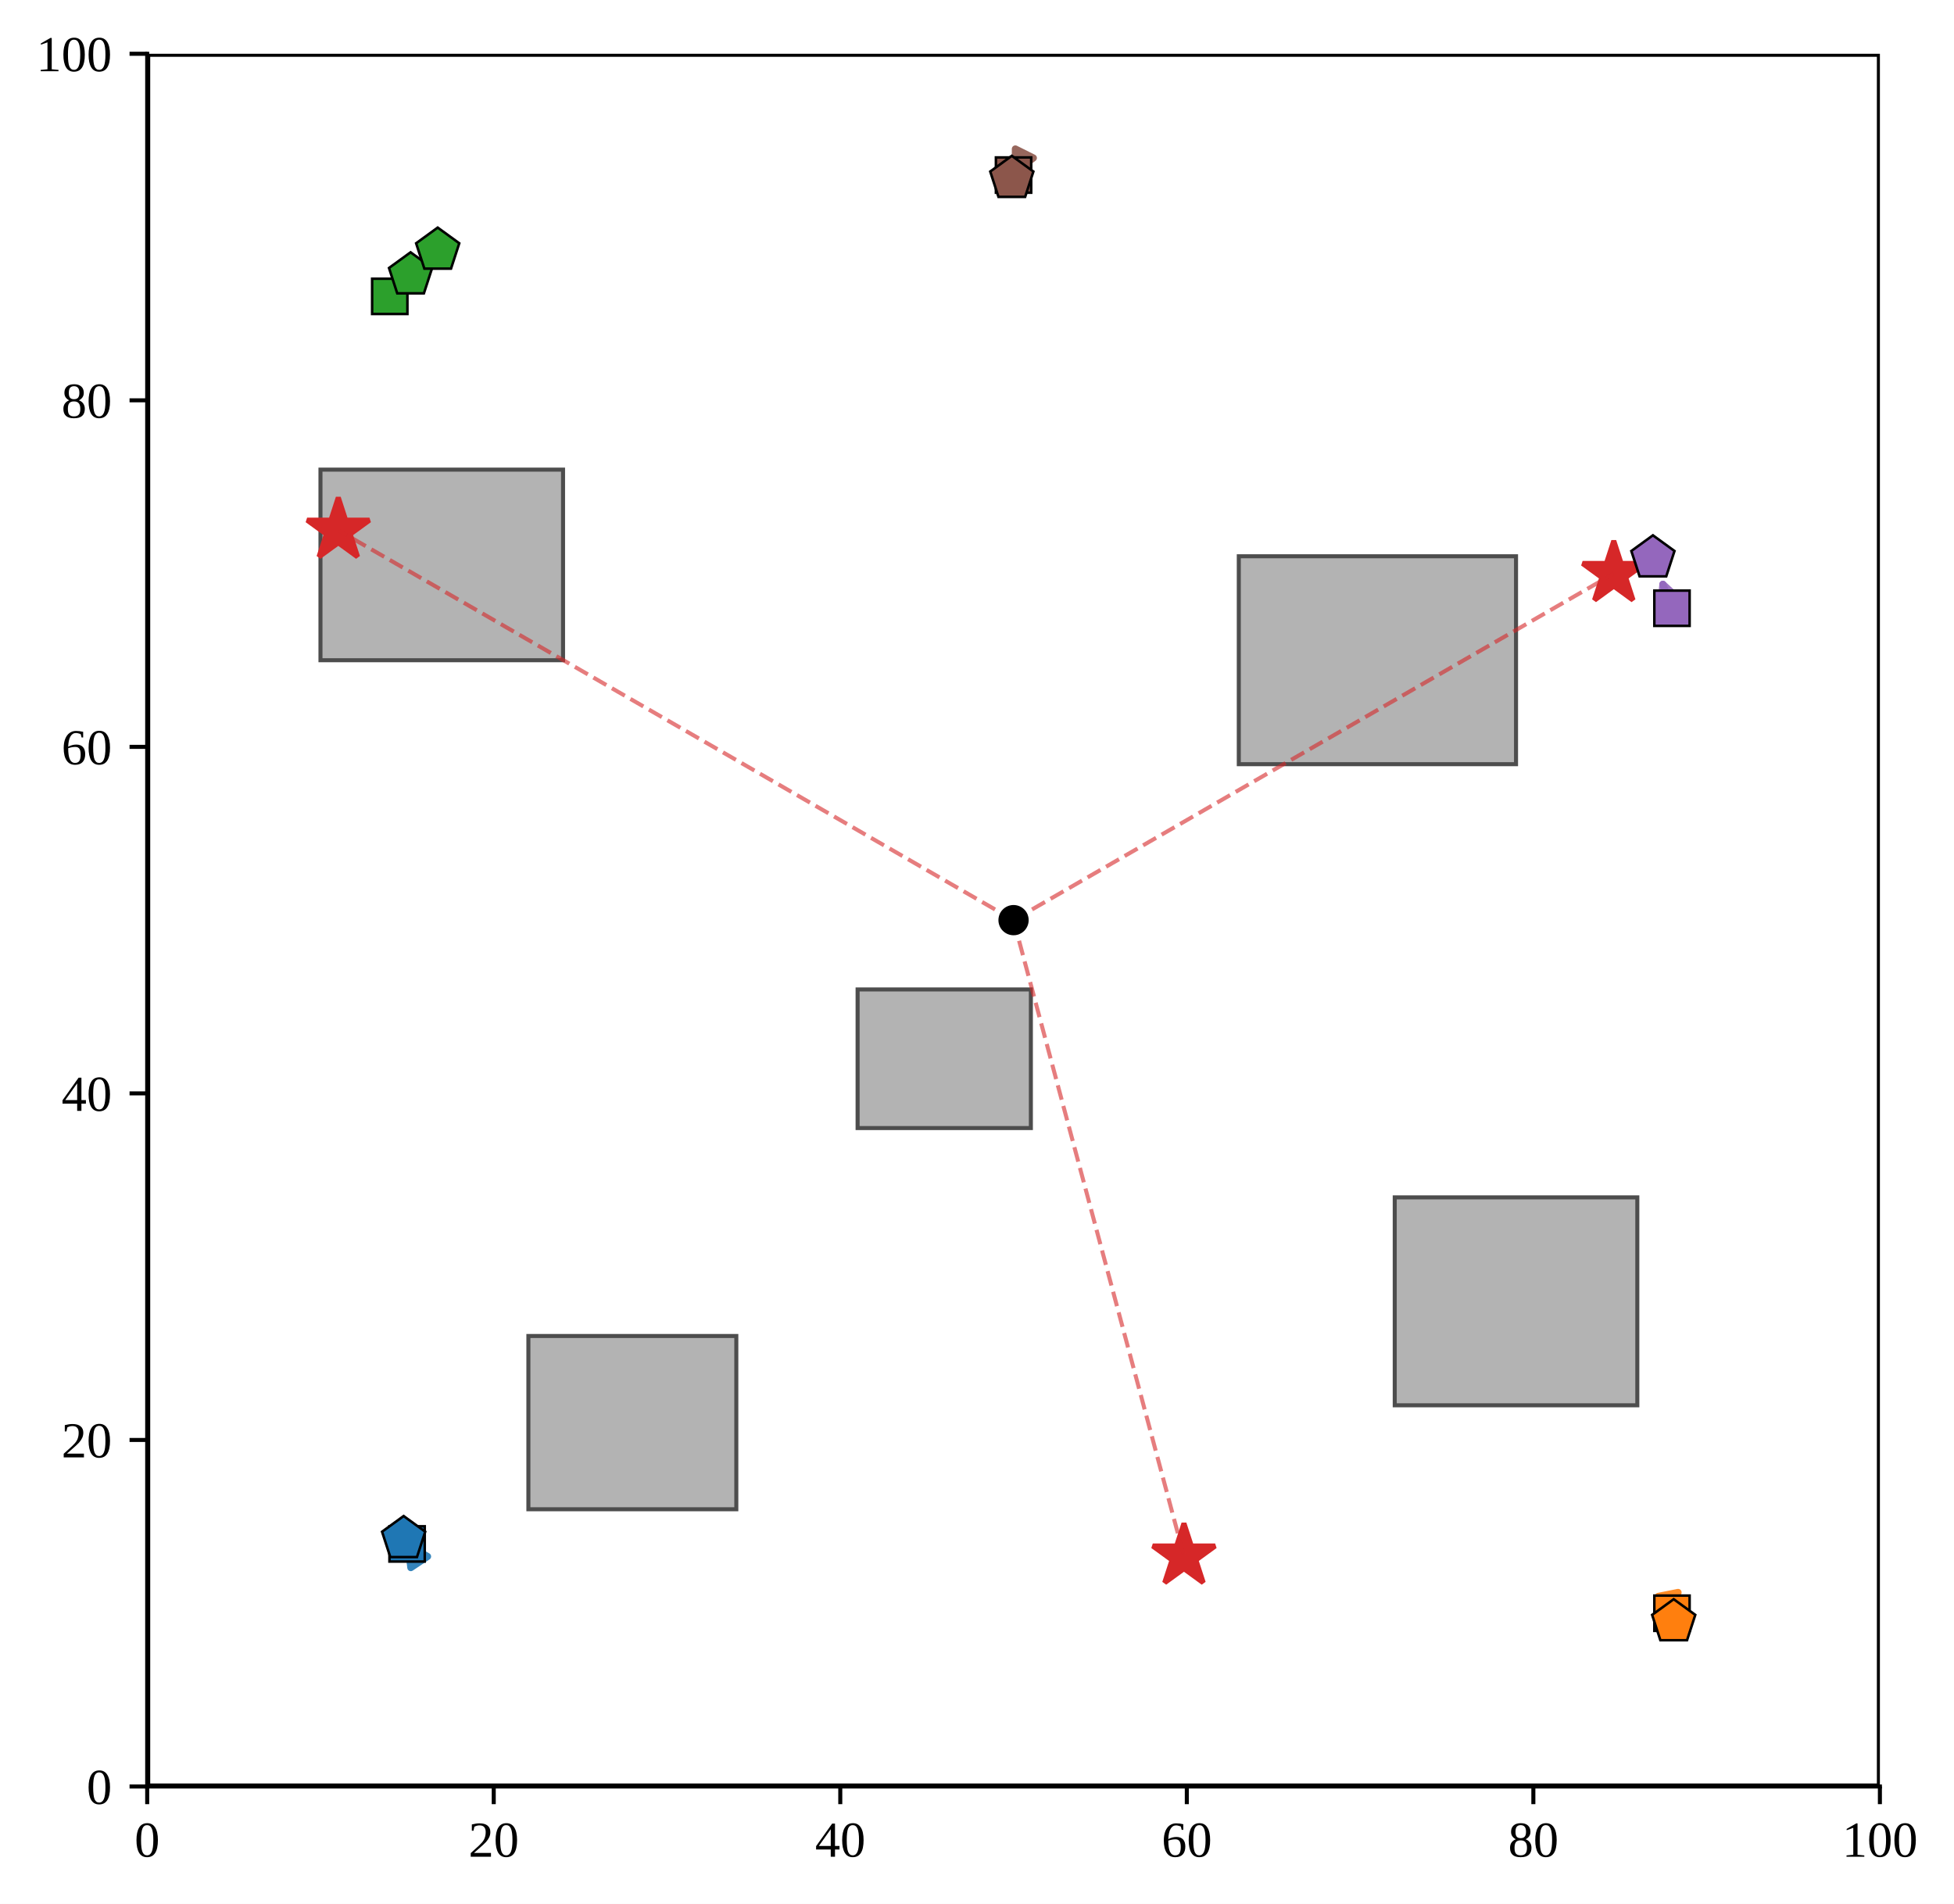
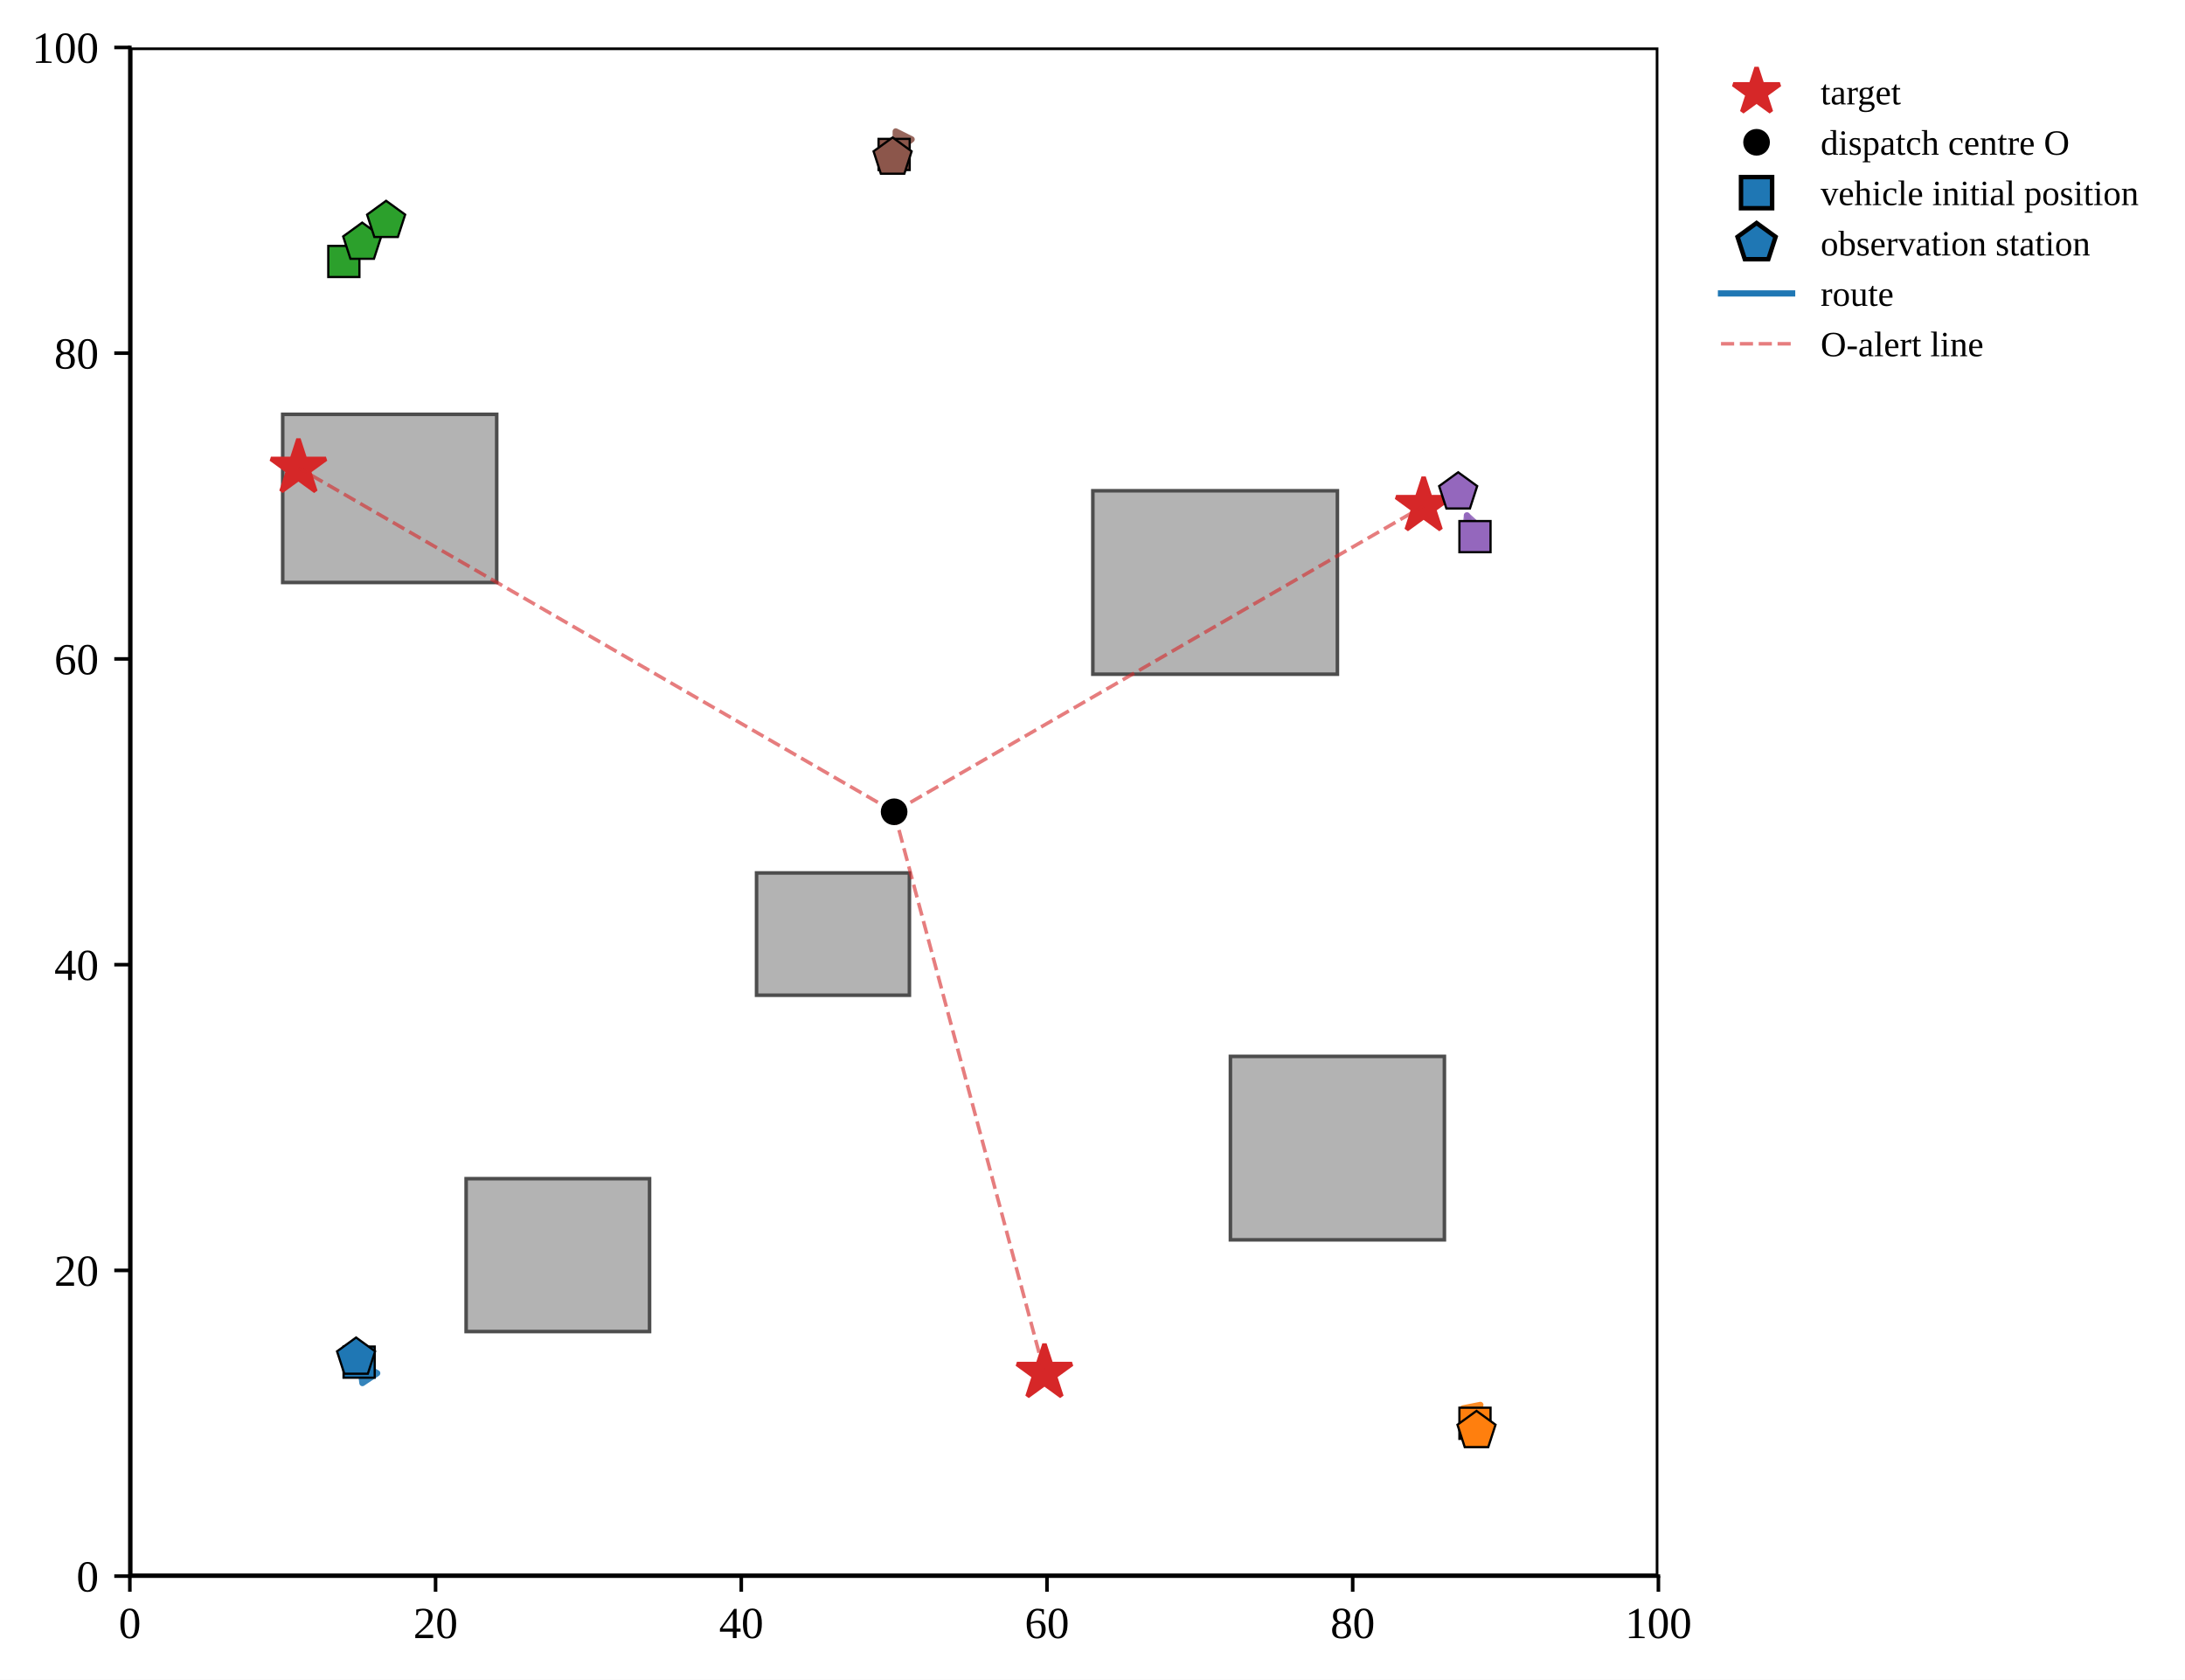
- <svg xmlns="http://www.w3.org/2000/svg" xmlns:xlink="http://www.w3.org/1999/xlink" width="387.628pt" height="377.687pt" viewBox="0 0 387.628 377.687" version="1.1">
+ <svg xmlns="http://www.w3.org/2000/svg" xmlns:xlink="http://www.w3.org/1999/xlink" width="491.346pt" height="377.687pt" viewBox="0 0 491.346 377.687" version="1.1">
  <defs>
    <style type="text/css">*{stroke-linejoin: round; stroke-linecap: butt}</style>
  </defs>
  <g id="figure_1">
    <g id="patch_1">
-       <path d="M 0 377.687  L 387.628 377.687  L 387.628 0  L 0 0  z " style="fill: #ffffff" />
+       <path d="M 0 377.687  L 491.346 377.687  L 491.346 0  L 0 0  z " style="fill: #ffffff" />
    </g>
    <g id="axes_1">
      <g id="patch_2">
        <path d="M 29.2 354.395  L 372.928 354.395  L 372.928 10.667  L 29.2 10.667  z " style="fill: #ffffff" />
      </g>
      <g id="patch_3">
-         <path d="M 104.82 299.398  L 146.068 299.398  L 146.068 265.026  L 104.82 265.026  z " clip-path="url(#p3e6414b3bb)" style="fill: #b3b3b3; stroke: #4d4d4d; stroke-width: 0.8; stroke-linejoin: miter" />
+         <path d="M 104.82 299.398  L 146.068 299.398  L 146.068 265.026  L 104.82 265.026  z " clip-path="url(#p044552a181)" style="fill: #b3b3b3; stroke: #4d4d4d; stroke-width: 0.8; stroke-linejoin: miter" />
      </g>
      <g id="patch_4">
-         <path d="M 245.749 151.595  L 300.745 151.595  L 300.745 110.348  L 245.749 110.348  z " clip-path="url(#p3e6414b3bb)" style="fill: #b3b3b3; stroke: #4d4d4d; stroke-width: 0.8; stroke-linejoin: miter" />
+         <path d="M 245.749 151.595  L 300.745 151.595  L 300.745 110.348  L 245.749 110.348  z " clip-path="url(#p044552a181)" style="fill: #b3b3b3; stroke: #4d4d4d; stroke-width: 0.8; stroke-linejoin: miter" />
      </g>
      <g id="patch_5">
-         <path d="M 63.573 130.972  L 111.695 130.972  L 111.695 93.162  L 63.573 93.162  z " clip-path="url(#p3e6414b3bb)" style="fill: #b3b3b3; stroke: #4d4d4d; stroke-width: 0.8; stroke-linejoin: miter" />
+         <path d="M 63.573 130.972  L 111.695 130.972  L 111.695 93.162  L 63.573 93.162  z " clip-path="url(#p044552a181)" style="fill: #b3b3b3; stroke: #4d4d4d; stroke-width: 0.8; stroke-linejoin: miter" />
      </g>
      <g id="patch_6">
-         <path d="M 276.684 278.775  L 324.806 278.775  L 324.806 237.527  L 276.684 237.527  z " clip-path="url(#p3e6414b3bb)" style="fill: #b3b3b3; stroke: #4d4d4d; stroke-width: 0.8; stroke-linejoin: miter" />
+         <path d="M 276.684 278.775  L 324.806 278.775  L 324.806 237.527  L 276.684 237.527  z " clip-path="url(#p044552a181)" style="fill: #b3b3b3; stroke: #4d4d4d; stroke-width: 0.8; stroke-linejoin: miter" />
      </g>
      <g id="patch_7">
-         <path d="M 170.128 223.778  L 204.501 223.778  L 204.501 196.28  L 170.128 196.28  z " clip-path="url(#p3e6414b3bb)" style="fill: #b3b3b3; stroke: #4d4d4d; stroke-width: 0.8; stroke-linejoin: miter" />
+         <path d="M 170.128 223.778  L 204.501 223.778  L 204.501 196.28  L 170.128 196.28  z " clip-path="url(#p044552a181)" style="fill: #b3b3b3; stroke: #4d4d4d; stroke-width: 0.8; stroke-linejoin: miter" />
      </g>
      <g id="patch_8">
-         <path d="M 29.2 354.395  L 372.928 354.395  L 372.928 10.667  L 29.2 10.667  L 29.2 354.395  z " clip-path="url(#p3e6414b3bb)" style="fill: none; stroke: #000000; stroke-width: 1.2; stroke-linejoin: miter" />
+         <path d="M 29.2 354.395  L 372.928 354.395  L 372.928 10.667  L 29.2 10.667  L 29.2 354.395  z " clip-path="url(#p044552a181)" style="fill: none; stroke: #000000; stroke-width: 1.2; stroke-linejoin: miter" />
      </g>
      <g id="matplotlib.axis_1">
        <g id="xtick_1">
          <g id="line2d_1">
            <defs>
-               <path id="mdb767fd301" d="M 0 0  L 0 3.5  " style="stroke: #000000; stroke-width: 0.8" />
+               <path id="md1ef89fbf8" d="M 0 0  L 0 3.5  " style="stroke: #000000; stroke-width: 0.8" />
            </defs>
            <g>
-               <use xlink:href="#mdb767fd301" x="29.2" y="354.395" style="stroke: #000000; stroke-width: 0.8" />
+               <use xlink:href="#md1ef89fbf8" x="29.2" y="354.395" style="stroke: #000000; stroke-width: 0.8" />
            </g>
          </g>
          <g id="text_1">
            <text style="font-size: 10px; font-family: 'Times New Roman'; text-anchor: middle" x="29.2" y="368.328" transform="rotate(-0 29.2 368.3284)">0</text>
          </g>
        </g>
        <g id="xtick_2">
          <g id="line2d_2">
            <g>
-               <use xlink:href="#mdb767fd301" x="97.946" y="354.395" style="stroke: #000000; stroke-width: 0.8" />
+               <use xlink:href="#md1ef89fbf8" x="97.946" y="354.395" style="stroke: #000000; stroke-width: 0.8" />
            </g>
          </g>
          <g id="text_2">
            <text style="font-size: 10px; font-family: 'Times New Roman'; text-anchor: middle" x="97.946" y="368.328" transform="rotate(-0 97.9456 368.3284)">20</text>
          </g>
        </g>
        <g id="xtick_3">
          <g id="line2d_3">
            <g>
-               <use xlink:href="#mdb767fd301" x="166.691" y="354.395" style="stroke: #000000; stroke-width: 0.8" />
+               <use xlink:href="#md1ef89fbf8" x="166.691" y="354.395" style="stroke: #000000; stroke-width: 0.8" />
            </g>
          </g>
          <g id="text_3">
            <text style="font-size: 10px; font-family: 'Times New Roman'; text-anchor: middle" x="166.691" y="368.328" transform="rotate(-0 166.6912 368.3284)">40</text>
          </g>
        </g>
        <g id="xtick_4">
          <g id="line2d_4">
            <g>
-               <use xlink:href="#mdb767fd301" x="235.437" y="354.395" style="stroke: #000000; stroke-width: 0.8" />
+               <use xlink:href="#md1ef89fbf8" x="235.437" y="354.395" style="stroke: #000000; stroke-width: 0.8" />
            </g>
          </g>
          <g id="text_4">
            <text style="font-size: 10px; font-family: 'Times New Roman'; text-anchor: middle" x="235.437" y="368.328" transform="rotate(-0 235.4368 368.3284)">60</text>
          </g>
        </g>
        <g id="xtick_5">
          <g id="line2d_5">
            <g>
-               <use xlink:href="#mdb767fd301" x="304.182" y="354.395" style="stroke: #000000; stroke-width: 0.8" />
+               <use xlink:href="#md1ef89fbf8" x="304.182" y="354.395" style="stroke: #000000; stroke-width: 0.8" />
            </g>
          </g>
          <g id="text_5">
            <text style="font-size: 10px; font-family: 'Times New Roman'; text-anchor: middle" x="304.182" y="368.328" transform="rotate(-0 304.1824 368.3284)">80</text>
          </g>
        </g>
        <g id="xtick_6">
          <g id="line2d_6">
            <g>
-               <use xlink:href="#mdb767fd301" x="372.928" y="354.395" style="stroke: #000000; stroke-width: 0.8" />
+               <use xlink:href="#md1ef89fbf8" x="372.928" y="354.395" style="stroke: #000000; stroke-width: 0.8" />
            </g>
          </g>
          <g id="text_6">
            <text style="font-size: 10px; font-family: 'Times New Roman'; text-anchor: middle" x="372.928" y="368.328" transform="rotate(-0 372.928 368.3284)">100</text>
          </g>
        </g>
      </g>
      <g id="matplotlib.axis_2">
        <g id="ytick_1">
          <g id="line2d_7">
            <defs>
-               <path id="ma2fabfd252" d="M 0 0  L -3.5 0  " style="stroke: #000000; stroke-width: 0.8" />
+               <path id="mc46e1e434b" d="M 0 0  L -3.5 0  " style="stroke: #000000; stroke-width: 0.8" />
            </defs>
            <g>
-               <use xlink:href="#ma2fabfd252" x="29.2" y="354.395" style="stroke: #000000; stroke-width: 0.8" />
+               <use xlink:href="#mc46e1e434b" x="29.2" y="354.395" style="stroke: #000000; stroke-width: 0.8" />
            </g>
          </g>
          <g id="text_7">
            <text style="font-size: 10px; font-family: 'Times New Roman'; text-anchor: end" x="22.2" y="357.862" transform="rotate(-0 22.2 357.8616)">0</text>
          </g>
        </g>
        <g id="ytick_2">
          <g id="line2d_8">
            <g>
-               <use xlink:href="#ma2fabfd252" x="29.2" y="285.649" style="stroke: #000000; stroke-width: 0.8" />
+               <use xlink:href="#mc46e1e434b" x="29.2" y="285.649" style="stroke: #000000; stroke-width: 0.8" />
            </g>
          </g>
          <g id="text_8">
            <text style="font-size: 10px; font-family: 'Times New Roman'; text-anchor: end" x="22.2" y="289.116" transform="rotate(-0 22.2 289.116)">20</text>
          </g>
        </g>
        <g id="ytick_3">
          <g id="line2d_9">
            <g>
-               <use xlink:href="#ma2fabfd252" x="29.2" y="216.904" style="stroke: #000000; stroke-width: 0.8" />
+               <use xlink:href="#mc46e1e434b" x="29.2" y="216.904" style="stroke: #000000; stroke-width: 0.8" />
            </g>
          </g>
          <g id="text_9">
            <text style="font-size: 10px; font-family: 'Times New Roman'; text-anchor: end" x="22.2" y="220.37" transform="rotate(-0 22.2 220.3704)">40</text>
          </g>
        </g>
        <g id="ytick_4">
          <g id="line2d_10">
            <g>
-               <use xlink:href="#ma2fabfd252" x="29.2" y="148.158" style="stroke: #000000; stroke-width: 0.8" />
+               <use xlink:href="#mc46e1e434b" x="29.2" y="148.158" style="stroke: #000000; stroke-width: 0.8" />
            </g>
          </g>
          <g id="text_10">
            <text style="font-size: 10px; font-family: 'Times New Roman'; text-anchor: end" x="22.2" y="151.625" transform="rotate(-0 22.2 151.6248)">60</text>
          </g>
        </g>
        <g id="ytick_5">
          <g id="line2d_11">
            <g>
-               <use xlink:href="#ma2fabfd252" x="29.2" y="79.412" style="stroke: #000000; stroke-width: 0.8" />
+               <use xlink:href="#mc46e1e434b" x="29.2" y="79.412" style="stroke: #000000; stroke-width: 0.8" />
            </g>
          </g>
          <g id="text_11">
            <text style="font-size: 10px; font-family: 'Times New Roman'; text-anchor: end" x="22.2" y="82.879" transform="rotate(-0 22.2 82.87919)">80</text>
          </g>
        </g>
        <g id="ytick_6">
          <g id="line2d_12">
            <g>
-               <use xlink:href="#ma2fabfd252" x="29.2" y="10.667" style="stroke: #000000; stroke-width: 0.8" />
+               <use xlink:href="#mc46e1e434b" x="29.2" y="10.667" style="stroke: #000000; stroke-width: 0.8" />
            </g>
          </g>
          <g id="text_12">
            <text style="font-size: 10px; font-family: 'Times New Roman'; text-anchor: end" x="22.2" y="14.134" transform="rotate(-0 22.2 14.13359)">100</text>
          </g>
        </g>
      </g>
      <g id="line2d_13">
-         <path d="M 320.135 113.785  " clip-path="url(#p3e6414b3bb)" style="fill: none; stroke: #d62728; stroke-width: 1.5; stroke-linecap: square" />
-         <defs>
-           <path id="mc4b933c79f" d="M 0 -6.5  L -1.459 -2.009  L -6.182 -2.009  L -2.361 0.767  L -3.821 5.259  L -0 2.483  L 3.821 5.259  L 2.361 0.767  L 6.182 -2.009  L 1.459 -2.009  z " style="stroke: #d62728; stroke-linejoin: bevel" />
-         </defs>
-         <g clip-path="url(#p3e6414b3bb)">
-           <use xlink:href="#mc4b933c79f" x="320.135" y="113.785" style="fill: #d62728; stroke: #d62728; stroke-linejoin: bevel" />
+         <path d="M 320.135 113.785  " clip-path="url(#p044552a181)" style="fill: none; stroke: #d62728; stroke-width: 1.5; stroke-linecap: square" />
+         <defs>
+           <path id="mc7d1fce6af" d="M 0 -6.5  L -1.459 -2.009  L -6.182 -2.009  L -2.361 0.767  L -3.821 5.259  L -0 2.483  L 3.821 5.259  L 2.361 0.767  L 6.182 -2.009  L 1.459 -2.009  z " style="stroke: #d62728; stroke-linejoin: bevel" />
+         </defs>
+         <g clip-path="url(#p044552a181)">
+           <use xlink:href="#mc7d1fce6af" x="320.135" y="113.785" style="fill: #d62728; stroke: #d62728; stroke-linejoin: bevel" />
        </g>
      </g>
      <g id="line2d_14">
-         <path d="M 67.109 105.192  " clip-path="url(#p3e6414b3bb)" style="fill: none; stroke: #d62728; stroke-width: 1.5; stroke-linecap: square" />
-         <g clip-path="url(#p3e6414b3bb)">
-           <use xlink:href="#mc4b933c79f" x="67.109" y="105.192" style="fill: #d62728; stroke: #d62728; stroke-linejoin: bevel" />
+         <path d="M 67.109 105.192  " clip-path="url(#p044552a181)" style="fill: none; stroke: #d62728; stroke-width: 1.5; stroke-linecap: square" />
+         <g clip-path="url(#p044552a181)">
+           <use xlink:href="#mc7d1fce6af" x="67.109" y="105.192" style="fill: #d62728; stroke: #d62728; stroke-linejoin: bevel" />
        </g>
      </g>
      <g id="line2d_15">
-         <path d="M 234.87 308.697  " clip-path="url(#p3e6414b3bb)" style="fill: none; stroke: #d62728; stroke-width: 1.5; stroke-linecap: square" />
-         <g clip-path="url(#p3e6414b3bb)">
-           <use xlink:href="#mc4b933c79f" x="234.87" y="308.697" style="fill: #d62728; stroke: #d62728; stroke-linejoin: bevel" />
+         <path d="M 234.87 308.697  " clip-path="url(#p044552a181)" style="fill: none; stroke: #d62728; stroke-width: 1.5; stroke-linecap: square" />
+         <g clip-path="url(#p044552a181)">
+           <use xlink:href="#mc7d1fce6af" x="234.87" y="308.697" style="fill: #d62728; stroke: #d62728; stroke-linejoin: bevel" />
        </g>
      </g>
      <g id="line2d_16">
-         <path d="M 201.064 182.531  L 320.135 113.785  " clip-path="url(#p3e6414b3bb)" style="fill: none; stroke-dasharray: 2.96,1.28; stroke-dashoffset: 0; stroke: #d62728; stroke-opacity: 0.6; stroke-width: 0.8" />
+         <path d="M 201.064 182.531  L 320.135 113.785  " clip-path="url(#p044552a181)" style="fill: none; stroke-dasharray: 2.96,1.28; stroke-dashoffset: 0; stroke: #d62728; stroke-opacity: 0.6; stroke-width: 0.8" />
      </g>
      <g id="line2d_17">
-         <path d="M 201.064 182.531  L 67.109 105.192  " clip-path="url(#p3e6414b3bb)" style="fill: none; stroke-dasharray: 2.96,1.28; stroke-dashoffset: 0; stroke: #d62728; stroke-opacity: 0.6; stroke-width: 0.8" />
+         <path d="M 201.064 182.531  L 67.109 105.192  " clip-path="url(#p044552a181)" style="fill: none; stroke-dasharray: 2.96,1.28; stroke-dashoffset: 0; stroke: #d62728; stroke-opacity: 0.6; stroke-width: 0.8" />
      </g>
      <g id="line2d_18">
-         <path d="M 201.064 182.531  L 234.87 308.697  " clip-path="url(#p3e6414b3bb)" style="fill: none; stroke-dasharray: 2.96,1.28; stroke-dashoffset: 0; stroke: #d62728; stroke-opacity: 0.6; stroke-width: 0.8" />
+         <path d="M 201.064 182.531  L 234.87 308.697  " clip-path="url(#p044552a181)" style="fill: none; stroke-dasharray: 2.96,1.28; stroke-dashoffset: 0; stroke: #d62728; stroke-opacity: 0.6; stroke-width: 0.8" />
      </g>
      <g id="line2d_19">
-         <path d="M 201.064 182.531  " clip-path="url(#p3e6414b3bb)" style="fill: none; stroke: #000000; stroke-width: 1.5; stroke-linecap: square" />
-         <defs>
-           <path id="mf95247c94f" d="M 0 2.5  C 0.663 2.5 1.299 2.237 1.768 1.768  C 2.237 1.299 2.5 0.663 2.5 0  C 2.5 -0.663 2.237 -1.299 1.768 -1.768  C 1.299 -2.237 0.663 -2.5 0 -2.5  C -0.663 -2.5 -1.299 -2.237 -1.768 -1.768  C -2.237 -1.299 -2.5 -0.663 -2.5 0  C -2.5 0.663 -2.237 1.299 -1.768 1.768  C -1.299 2.237 -0.663 2.5 0 2.5  z " style="stroke: #000000" />
-         </defs>
-         <g clip-path="url(#p3e6414b3bb)">
-           <use xlink:href="#mf95247c94f" x="201.064" y="182.531" style="stroke: #000000" />
+         <path d="M 201.064 182.531  " clip-path="url(#p044552a181)" style="fill: none; stroke: #000000; stroke-width: 1.5; stroke-linecap: square" />
+         <defs>
+           <path id="m7419c44c2f" d="M 0 2.5  C 0.663 2.5 1.299 2.237 1.768 1.768  C 2.237 1.299 2.5 0.663 2.5 0  C 2.5 -0.663 2.237 -1.299 1.768 -1.768  C 1.299 -2.237 0.663 -2.5 0 -2.5  C -0.663 -2.5 -1.299 -2.237 -1.768 -1.768  C -2.237 -1.299 -2.5 -0.663 -2.5 0  C -2.5 0.663 -2.237 1.299 -1.768 1.768  C -1.299 2.237 -0.663 2.5 0 2.5  z " style="stroke: #000000" />
+         </defs>
+         <g clip-path="url(#p044552a181)">
+           <use xlink:href="#m7419c44c2f" x="201.064" y="182.531" style="stroke: #000000" />
        </g>
      </g>
      <g id="patch_9">
        <path d="M 29.2 354.395  L 29.2 10.667  " style="fill: none; stroke: #000000; stroke-width: 0.8; stroke-linejoin: miter; stroke-linecap: square" />
      </g>
      <g id="patch_10">
        <path d="M 29.2 354.395  L 372.928 354.395  " style="fill: none; stroke: #000000; stroke-width: 0.8; stroke-linejoin: miter; stroke-linecap: square" />
      </g>
      <g id="patch_11">
        <path d="M 80.759 306.273  Q 80.415 305.757 80.94 306.544  " style="fill: none; opacity: 0.9; stroke: #1f77b4; stroke-width: 1.4; stroke-linecap: round" />
        <path d="M 81.495 310.982  L 80.94 306.544  L 84.823 308.763  z " style="fill: #1f77b4; opacity: 0.9; stroke: #1f77b4; stroke-width: 1.4; stroke-linecap: round" />
      </g>
      <g id="patch_12">
        <path d="M 331.681 320.022  Q 331.853 320.881 331.717 320.206  " style="fill: none; opacity: 0.9; stroke: #ff7f0e; stroke-width: 1.4; stroke-linecap: round" />
        <path d="M 332.894 315.891  L 331.717 320.206  L 328.972 316.676  z " style="fill: #ff7f0e; opacity: 0.9; stroke: #ff7f0e; stroke-width: 1.4; stroke-linecap: round" />
      </g>
      <g id="patch_13">
        <path d="M 78.718 57.354  Q 80.083 55.952 80.356 55.672  " style="fill: none; opacity: 0.9; stroke: #2ca02c; stroke-width: 1.4; stroke-linecap: round" />
        <path d="M 76.133 57.143  L 80.356 55.672  L 78.999 59.933  z " style="fill: #2ca02c; opacity: 0.9; stroke: #2ca02c; stroke-width: 1.4; stroke-linecap: round" />
      </g>
      <g id="patch_14">
        <path d="M 82.927 53.203  Q 83.399 52.773 82.713 53.398  " style="fill: none; opacity: 0.9; stroke: #2ca02c; stroke-width: 1.4; stroke-linecap: round" />
        <path d="M 78.409 54.613  L 82.713 53.398  L 81.103 57.57  z " style="fill: #2ca02c; opacity: 0.9; stroke: #2ca02c; stroke-width: 1.4; stroke-linecap: round" />
      </g>
      <g id="patch_15">
        <path d="M 330.971 118.788  Q 330.145 116.612 329.875 115.899  " style="fill: none; opacity: 0.9; stroke: #9467bd; stroke-width: 1.4; stroke-linecap: round" />
        <path d="M 329.423 120.348  L 329.875 115.899  L 333.163 118.93  z " style="fill: #9467bd; opacity: 0.9; stroke: #9467bd; stroke-width: 1.4; stroke-linecap: round" />
      </g>
      <g id="patch_16">
        <path d="M 201.064 34.728  Q 200.892 35.071 201.42 34.015  " style="fill: none; opacity: 0.9; stroke: #8c564b; stroke-width: 1.4; stroke-linecap: round" />
        <path d="M 204.998 31.332  L 201.42 34.015  L 201.42 29.543  z " style="fill: #8c564b; opacity: 0.9; stroke: #8c564b; stroke-width: 1.4; stroke-linecap: round" />
      </g>
-       <g id="line2d_20">
-         <defs>
-           <path id="m606920a3ea" d="M -3.5 3.5  L 3.5 3.5  L 3.5 -3.5  L -3.5 -3.5  z " style="stroke: #000000; stroke-width: 0.5; stroke-linejoin: miter" />
-         </defs>
-         <g clip-path="url(#p3e6414b3bb)">
-           <use xlink:href="#m606920a3ea" x="80.759" y="306.273" style="fill: #1f77b4; stroke: #000000; stroke-width: 0.5; stroke-linejoin: miter" />
-         </g>
-       </g>
-       <g id="line2d_21">
-         <defs>
-           <path id="m7b099f34df" d="M -3.5 3.5  L 3.5 3.5  L 3.5 -3.5  L -3.5 -3.5  z " style="stroke: #000000; stroke-width: 0.5; stroke-linejoin: miter" />
-         </defs>
-         <g clip-path="url(#p3e6414b3bb)">
-           <use xlink:href="#m7b099f34df" x="331.681" y="320.022" style="fill: #ff7f0e; stroke: #000000; stroke-width: 0.5; stroke-linejoin: miter" />
-         </g>
-       </g>
-       <g id="line2d_22">
-         <defs>
-           <path id="m65b8892d23" d="M -3.5 3.5  L 3.5 3.5  L 3.5 -3.5  L -3.5 -3.5  z " style="stroke: #000000; stroke-width: 0.5; stroke-linejoin: miter" />
-         </defs>
-         <g clip-path="url(#p3e6414b3bb)">
-           <use xlink:href="#m65b8892d23" x="77.322" y="58.789" style="fill: #2ca02c; stroke: #000000; stroke-width: 0.5; stroke-linejoin: miter" />
-         </g>
-       </g>
-       <g id="line2d_23">
-         <defs>
-           <path id="mbc8dfa3849" d="M -3.5 3.5  L 3.5 3.5  L 3.5 -3.5  L -3.5 -3.5  z " style="stroke: #000000; stroke-width: 0.5; stroke-linejoin: miter" />
-         </defs>
-         <g clip-path="url(#p3e6414b3bb)">
-           <use xlink:href="#mbc8dfa3849" x="331.681" y="120.66" style="fill: #9467bd; stroke: #000000; stroke-width: 0.5; stroke-linejoin: miter" />
-         </g>
-       </g>
-       <g id="line2d_24">
-         <defs>
-           <path id="mad6e63b89a" d="M -3.5 3.5  L 3.5 3.5  L 3.5 -3.5  L -3.5 -3.5  z " style="stroke: #000000; stroke-width: 0.5; stroke-linejoin: miter" />
-         </defs>
-         <g clip-path="url(#p3e6414b3bb)">
-           <use xlink:href="#mad6e63b89a" x="201.064" y="34.728" style="fill: #8c564b; stroke: #000000; stroke-width: 0.5; stroke-linejoin: miter" />
-         </g>
-       </g>
-       <g id="line2d_25">
-         <path d="M 80.072 305.242  " clip-path="url(#p3e6414b3bb)" style="fill: none; stroke: #ff7f0e; stroke-width: 1.5; stroke-linecap: square" />
-         <defs>
-           <path id="mc0bd27f183" d="M 0 -4.5  L -4.28 -1.391  L -2.645 3.641  L 2.645 3.641  L 4.28 -1.391  z " style="stroke: #000000; stroke-width: 0.5; stroke-linejoin: miter" />
-         </defs>
-         <g clip-path="url(#p3e6414b3bb)">
-           <use xlink:href="#mc0bd27f183" x="80.072" y="305.242" style="fill: #1f77b4; stroke: #000000; stroke-width: 0.5; stroke-linejoin: miter" />
+       <g id="legend_1">
+         <g id="line2d_20">
+           <defs>
+             <path id="mb57b4b632c" d="M 0 -5.5  L -1.235 -1.7  L -5.231 -1.7  L -1.998 0.649  L -3.233 4.45  L -0 2.101  L 3.233 4.45  L 1.998 0.649  L 5.231 -1.7  L 1.235 -1.7  z " style="stroke: #d62728; stroke-linejoin: bevel" />
+           </defs>
+           <g>
+             <use xlink:href="#mb57b4b632c" x="395.003" y="20.667" style="fill: #d62728; stroke: #d62728; stroke-linejoin: bevel" />
+           </g>
+         </g>
+         <g id="text_13">
+           <text style="font-size: 8px; font-family: 'Times New Roman'; text-anchor: start" x="409.403" y="23.467" transform="rotate(-0 409.4026 23.4668)">target</text>
+         </g>
+         <g id="line2d_21">
+           <g>
+             <use xlink:href="#m7419c44c2f" x="395.003" y="31.993" style="stroke: #000000" />
+           </g>
+         </g>
+         <g id="text_14">
+           <text style="font-size: 8px; font-family: 'Times New Roman'; text-anchor: start" x="409.403" y="34.793" transform="rotate(-0 409.4026 34.79336)">dispatch centre O</text>
+         </g>
+         <g id="line2d_22">
+           <defs>
+             <path id="md6eeb90f16" d="M -3.5 3.5  L 3.5 3.5  L 3.5 -3.5  L -3.5 -3.5  z " style="stroke: #000000; stroke-linejoin: miter" />
+           </defs>
+           <g>
+             <use xlink:href="#md6eeb90f16" x="395.003" y="43.32" style="fill: #1f77b4; stroke: #000000; stroke-linejoin: miter" />
+           </g>
+         </g>
+         <g id="text_15">
+           <text style="font-size: 8px; font-family: 'Times New Roman'; text-anchor: start" x="409.403" y="46.12" transform="rotate(-0 409.4026 46.11992)">vehicle initial position</text>
+         </g>
+         <g id="line2d_23">
+           <defs>
+             <path id="m47ec08a17b" d="M 0 -4.5  L -4.28 -1.391  L -2.645 3.641  L 2.645 3.641  L 4.28 -1.391  z " style="stroke: #000000; stroke-linejoin: miter" />
+           </defs>
+           <g>
+             <use xlink:href="#m47ec08a17b" x="395.003" y="54.646" style="fill: #1f77b4; stroke: #000000; stroke-linejoin: miter" />
+           </g>
+         </g>
+         <g id="text_16">
+           <text style="font-size: 8px; font-family: 'Times New Roman'; text-anchor: start" x="409.403" y="57.446" transform="rotate(-0 409.4026 57.44648)">observation station</text>
+         </g>
+         <g id="line2d_24">
+           <path d="M 387.003 65.973  L 395.003 65.973  L 403.003 65.973  " style="fill: none; stroke: #1f77b4; stroke-width: 1.4; stroke-linecap: square" />
+         </g>
+         <g id="text_17">
+           <text style="font-size: 8px; font-family: 'Times New Roman'; text-anchor: start" x="409.403" y="68.773" transform="rotate(-0 409.4026 68.77305)">route</text>
+         </g>
+         <g id="line2d_25">
+           <path d="M 387.003 77.3  L 395.003 77.3  L 403.003 77.3  " style="fill: none; stroke-dasharray: 2.96,1.28; stroke-dashoffset: 0; stroke: #d62728; stroke-opacity: 0.6; stroke-width: 0.8" />
+         </g>
+         <g id="text_18">
+           <text style="font-size: 8px; font-family: 'Times New Roman'; text-anchor: start" x="409.403" y="80.1" transform="rotate(-0 409.4026 80.09961)">O-alert line</text>
        </g>
      </g>
      <g id="line2d_26">
-         <path d="M 332.024 321.741  " clip-path="url(#p3e6414b3bb)" style="fill: none; stroke: #d62728; stroke-width: 1.5; stroke-linecap: square" />
-         <defs>
-           <path id="m0d58176590" d="M 0 -4.5  L -4.28 -1.391  L -2.645 3.641  L 2.645 3.641  L 4.28 -1.391  z " style="stroke: #000000; stroke-width: 0.5; stroke-linejoin: miter" />
-         </defs>
-         <g clip-path="url(#p3e6414b3bb)">
-           <use xlink:href="#m0d58176590" x="332.024" y="321.741" style="fill: #ff7f0e; stroke: #000000; stroke-width: 0.5; stroke-linejoin: miter" />
+         <defs>
+           <path id="mf5a2e09f0a" d="M -3.5 3.5  L 3.5 3.5  L 3.5 -3.5  L -3.5 -3.5  z " style="stroke: #000000; stroke-width: 0.5; stroke-linejoin: miter" />
+         </defs>
+         <g clip-path="url(#p044552a181)">
+           <use xlink:href="#mf5a2e09f0a" x="80.759" y="306.273" style="fill: #1f77b4; stroke: #000000; stroke-width: 0.5; stroke-linejoin: miter" />
        </g>
      </g>
      <g id="line2d_27">
-         <path d="M 81.448 54.55  " clip-path="url(#p3e6414b3bb)" style="fill: none; stroke: #8c564b; stroke-width: 1.5; stroke-linecap: square" />
-         <defs>
-           <path id="m98d88b357c" d="M 0 -4.5  L -4.28 -1.391  L -2.645 3.641  L 2.645 3.641  L 4.28 -1.391  z " style="stroke: #000000; stroke-width: 0.5; stroke-linejoin: miter" />
-         </defs>
-         <g clip-path="url(#p3e6414b3bb)">
-           <use xlink:href="#m98d88b357c" x="81.448" y="54.55" style="fill: #2ca02c; stroke: #000000; stroke-width: 0.5; stroke-linejoin: miter" />
+         <defs>
+           <path id="mccc60c54ec" d="M -3.5 3.5  L 3.5 3.5  L 3.5 -3.5  L -3.5 -3.5  z " style="stroke: #000000; stroke-width: 0.5; stroke-linejoin: miter" />
+         </defs>
+         <g clip-path="url(#p044552a181)">
+           <use xlink:href="#mccc60c54ec" x="331.681" y="320.022" style="fill: #ff7f0e; stroke: #000000; stroke-width: 0.5; stroke-linejoin: miter" />
        </g>
      </g>
      <g id="line2d_28">
-         <path d="M 86.828 49.649  " clip-path="url(#p3e6414b3bb)" style="fill: none; stroke: #e377c2; stroke-width: 1.5; stroke-linecap: square" />
-         <g clip-path="url(#p3e6414b3bb)">
-           <use xlink:href="#m98d88b357c" x="86.828" y="49.649" style="fill: #2ca02c; stroke: #000000; stroke-width: 0.5; stroke-linejoin: miter" />
+         <defs>
+           <path id="m7cd9b17372" d="M -3.5 3.5  L 3.5 3.5  L 3.5 -3.5  L -3.5 -3.5  z " style="stroke: #000000; stroke-width: 0.5; stroke-linejoin: miter" />
+         </defs>
+         <g clip-path="url(#p044552a181)">
+           <use xlink:href="#m7cd9b17372" x="77.322" y="58.789" style="fill: #2ca02c; stroke: #000000; stroke-width: 0.5; stroke-linejoin: miter" />
        </g>
      </g>
      <g id="line2d_29">
-         <path d="M 327.9 110.692  " clip-path="url(#p3e6414b3bb)" style="fill: none; stroke: #bcbd22; stroke-width: 1.5; stroke-linecap: square" />
-         <defs>
-           <path id="mc74f950ce5" d="M 0 -4.5  L -4.28 -1.391  L -2.645 3.641  L 2.645 3.641  L 4.28 -1.391  z " style="stroke: #000000; stroke-width: 0.5; stroke-linejoin: miter" />
-         </defs>
-         <g clip-path="url(#p3e6414b3bb)">
-           <use xlink:href="#mc74f950ce5" x="327.9" y="110.692" style="fill: #9467bd; stroke: #000000; stroke-width: 0.5; stroke-linejoin: miter" />
+         <defs>
+           <path id="mece4cf56d7" d="M -3.5 3.5  L 3.5 3.5  L 3.5 -3.5  L -3.5 -3.5  z " style="stroke: #000000; stroke-width: 0.5; stroke-linejoin: miter" />
+         </defs>
+         <g clip-path="url(#p044552a181)">
+           <use xlink:href="#mece4cf56d7" x="331.681" y="120.66" style="fill: #9467bd; stroke: #000000; stroke-width: 0.5; stroke-linejoin: miter" />
        </g>
      </g>
      <g id="line2d_30">
-         <path d="M 200.72 35.415  " clip-path="url(#p3e6414b3bb)" style="fill: none; stroke: #1f77b4; stroke-width: 1.5; stroke-linecap: square" />
-         <defs>
-           <path id="m525525ba02" d="M 0 -4.5  L -4.28 -1.391  L -2.645 3.641  L 2.645 3.641  L 4.28 -1.391  z " style="stroke: #000000; stroke-width: 0.5; stroke-linejoin: miter" />
-         </defs>
-         <g clip-path="url(#p3e6414b3bb)">
-           <use xlink:href="#m525525ba02" x="200.72" y="35.415" style="fill: #8c564b; stroke: #000000; stroke-width: 0.5; stroke-linejoin: miter" />
+         <defs>
+           <path id="m109ca0f761" d="M -3.5 3.5  L 3.5 3.5  L 3.5 -3.5  L -3.5 -3.5  z " style="stroke: #000000; stroke-width: 0.5; stroke-linejoin: miter" />
+         </defs>
+         <g clip-path="url(#p044552a181)">
+           <use xlink:href="#m109ca0f761" x="201.064" y="34.728" style="fill: #8c564b; stroke: #000000; stroke-width: 0.5; stroke-linejoin: miter" />
+         </g>
+       </g>
+       <g id="line2d_31">
+         <path d="M 80.072 305.242  " clip-path="url(#p044552a181)" style="fill: none; stroke: #ff7f0e; stroke-width: 1.5; stroke-linecap: square" />
+         <defs>
+           <path id="m43aa784102" d="M 0 -4.5  L -4.28 -1.391  L -2.645 3.641  L 2.645 3.641  L 4.28 -1.391  z " style="stroke: #000000; stroke-width: 0.5; stroke-linejoin: miter" />
+         </defs>
+         <g clip-path="url(#p044552a181)">
+           <use xlink:href="#m43aa784102" x="80.072" y="305.242" style="fill: #1f77b4; stroke: #000000; stroke-width: 0.5; stroke-linejoin: miter" />
+         </g>
+       </g>
+       <g id="line2d_32">
+         <path d="M 332.024 321.741  " clip-path="url(#p044552a181)" style="fill: none; stroke: #d62728; stroke-width: 1.5; stroke-linecap: square" />
+         <defs>
+           <path id="m1077e4ad6b" d="M 0 -4.5  L -4.28 -1.391  L -2.645 3.641  L 2.645 3.641  L 4.28 -1.391  z " style="stroke: #000000; stroke-width: 0.5; stroke-linejoin: miter" />
+         </defs>
+         <g clip-path="url(#p044552a181)">
+           <use xlink:href="#m1077e4ad6b" x="332.024" y="321.741" style="fill: #ff7f0e; stroke: #000000; stroke-width: 0.5; stroke-linejoin: miter" />
+         </g>
+       </g>
+       <g id="line2d_33">
+         <path d="M 81.448 54.55  " clip-path="url(#p044552a181)" style="fill: none; stroke: #8c564b; stroke-width: 1.5; stroke-linecap: square" />
+         <defs>
+           <path id="m728a60174d" d="M 0 -4.5  L -4.28 -1.391  L -2.645 3.641  L 2.645 3.641  L 4.28 -1.391  z " style="stroke: #000000; stroke-width: 0.5; stroke-linejoin: miter" />
+         </defs>
+         <g clip-path="url(#p044552a181)">
+           <use xlink:href="#m728a60174d" x="81.448" y="54.55" style="fill: #2ca02c; stroke: #000000; stroke-width: 0.5; stroke-linejoin: miter" />
+         </g>
+       </g>
+       <g id="line2d_34">
+         <path d="M 86.828 49.649  " clip-path="url(#p044552a181)" style="fill: none; stroke: #e377c2; stroke-width: 1.5; stroke-linecap: square" />
+         <g clip-path="url(#p044552a181)">
+           <use xlink:href="#m728a60174d" x="86.828" y="49.649" style="fill: #2ca02c; stroke: #000000; stroke-width: 0.5; stroke-linejoin: miter" />
+         </g>
+       </g>
+       <g id="line2d_35">
+         <path d="M 327.9 110.692  " clip-path="url(#p044552a181)" style="fill: none; stroke: #bcbd22; stroke-width: 1.5; stroke-linecap: square" />
+         <defs>
+           <path id="me7d7616c04" d="M 0 -4.5  L -4.28 -1.391  L -2.645 3.641  L 2.645 3.641  L 4.28 -1.391  z " style="stroke: #000000; stroke-width: 0.5; stroke-linejoin: miter" />
+         </defs>
+         <g clip-path="url(#p044552a181)">
+           <use xlink:href="#me7d7616c04" x="327.9" y="110.692" style="fill: #9467bd; stroke: #000000; stroke-width: 0.5; stroke-linejoin: miter" />
+         </g>
+       </g>
+       <g id="line2d_36">
+         <path d="M 200.72 35.415  " clip-path="url(#p044552a181)" style="fill: none; stroke: #1f77b4; stroke-width: 1.5; stroke-linecap: square" />
+         <defs>
+           <path id="mc495ec8122" d="M 0 -4.5  L -4.28 -1.391  L -2.645 3.641  L 2.645 3.641  L 4.28 -1.391  z " style="stroke: #000000; stroke-width: 0.5; stroke-linejoin: miter" />
+         </defs>
+         <g clip-path="url(#p044552a181)">
+           <use xlink:href="#mc495ec8122" x="200.72" y="35.415" style="fill: #8c564b; stroke: #000000; stroke-width: 0.5; stroke-linejoin: miter" />
        </g>
      </g>
    </g>
  </g>
  <defs>
-     <clipPath id="p3e6414b3bb">
+     <clipPath id="p044552a181">
      <rect x="29.2" y="10.667" width="343.728" height="343.728" />
    </clipPath>
  </defs>
</svg>
